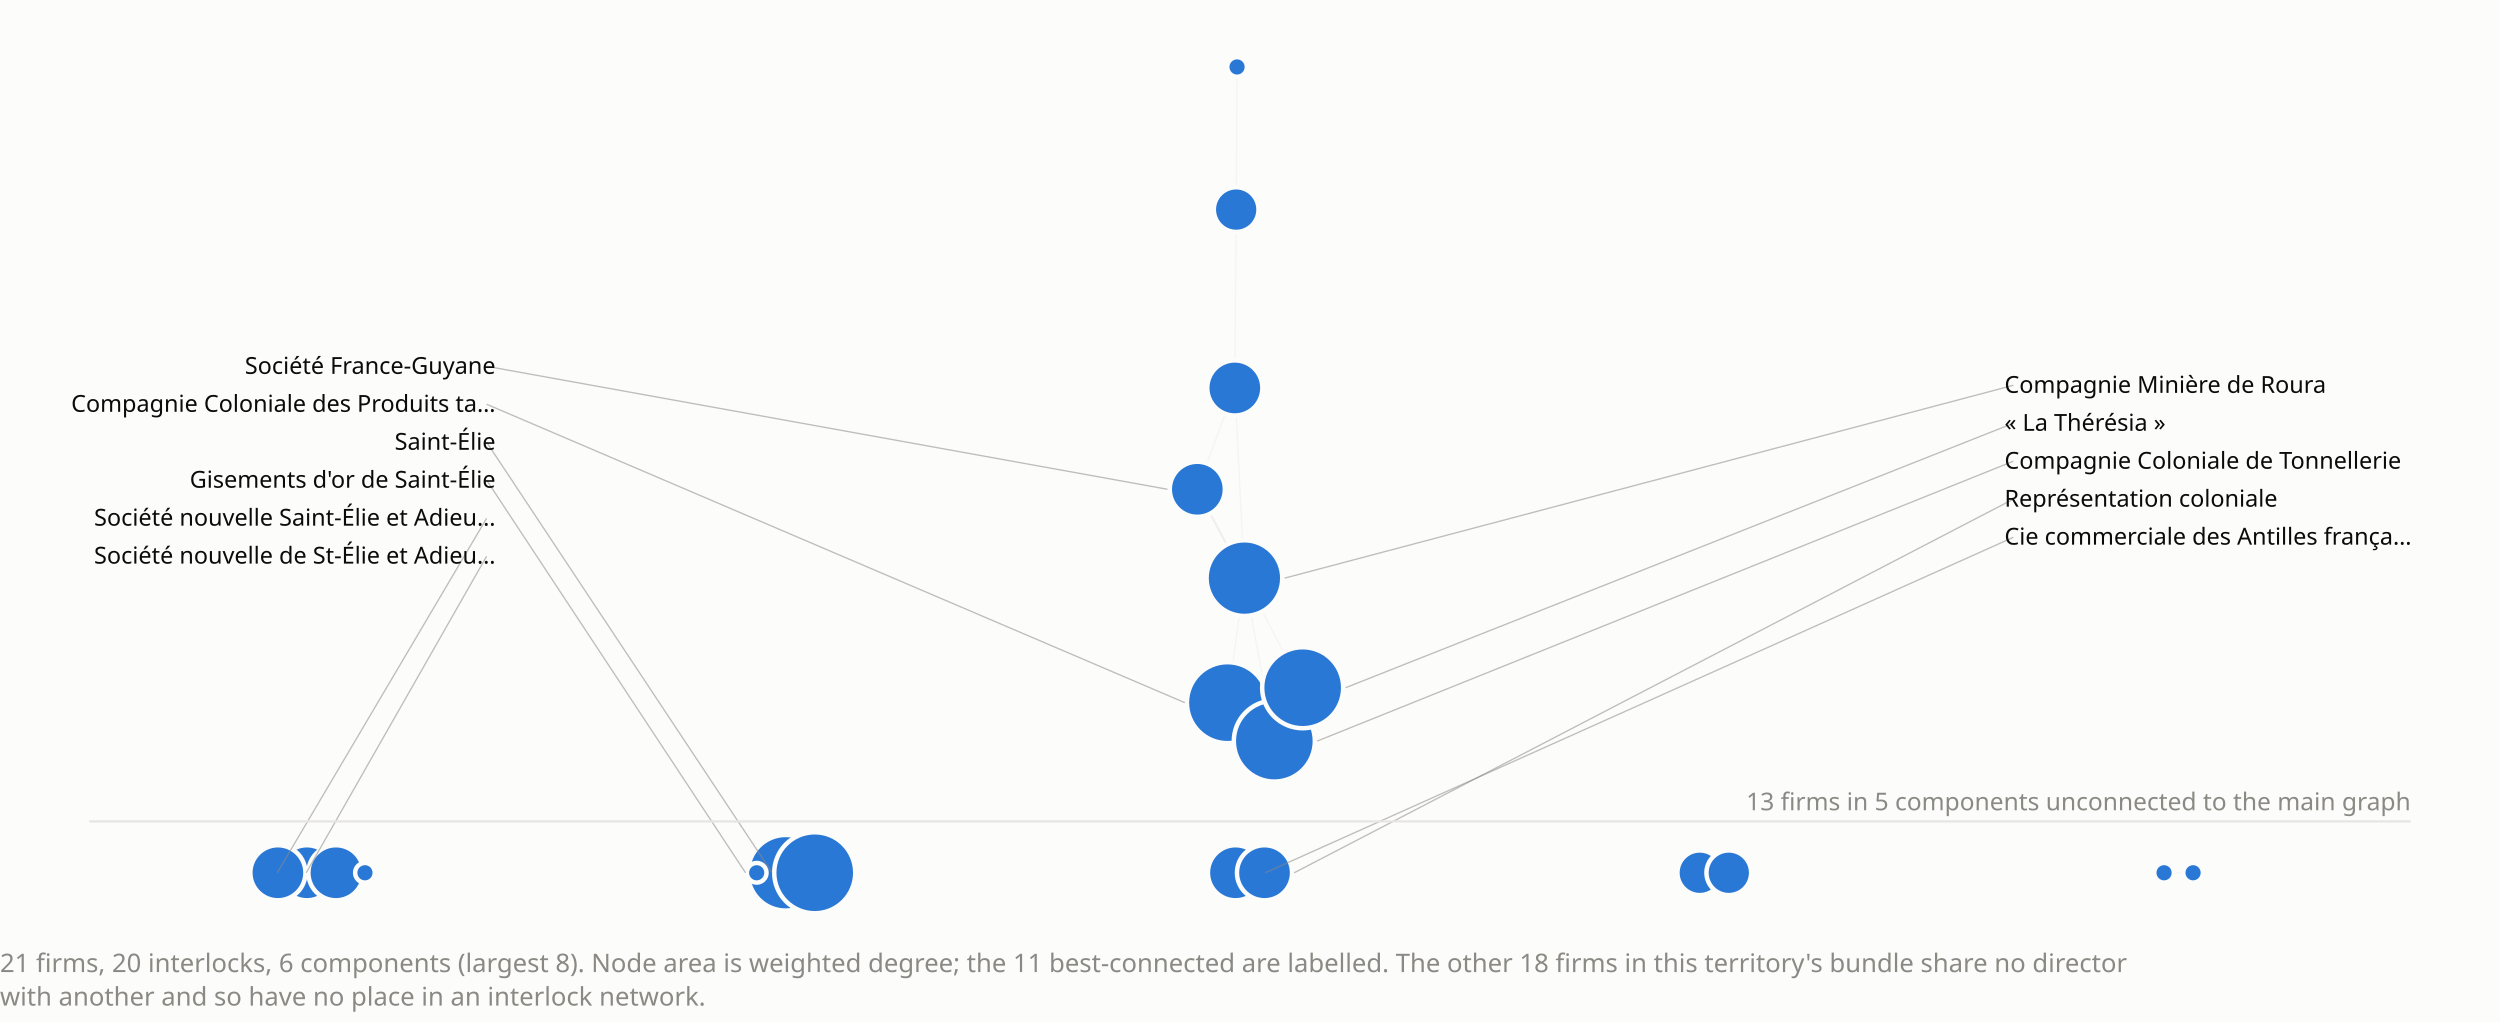
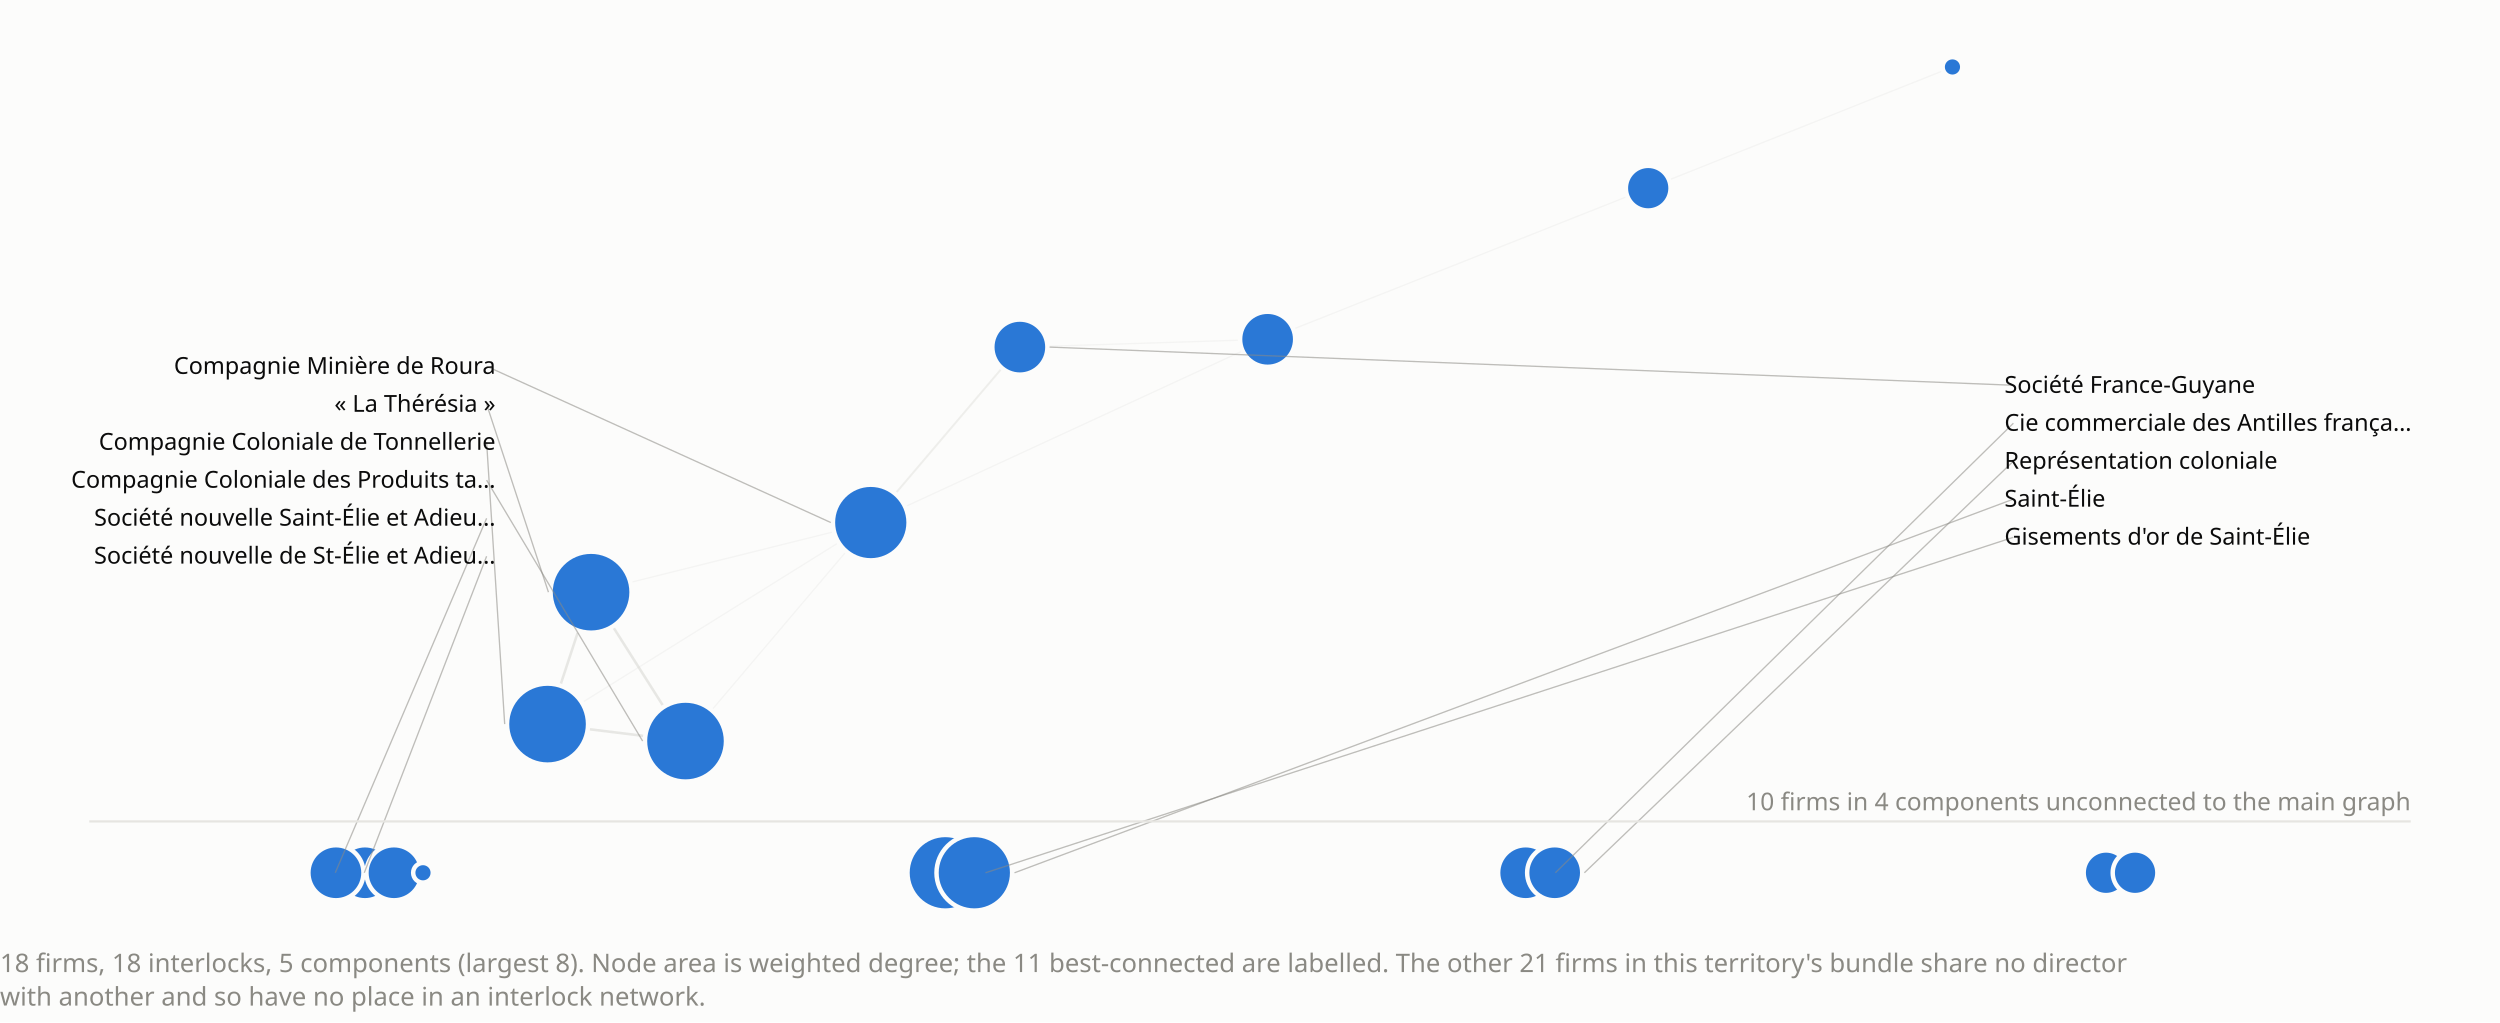
<svg xmlns="http://www.w3.org/2000/svg" viewBox="0 0 1120 458" width="1120" height="458" role="img" aria-label="French Guiana interlock network">
  <rect width="1120" height="458" fill="#fcfcfb" />
  <g stroke="#c9c8c2" fill="none">
-     <path d="M352.0 391.0L365.0 391.0" stroke-width="2.00" stroke-opacity="0.620" />
-     <path d="M365.0 391.0L339.0 391.0M549.9 314.8L557.5 259.0M570.9 332.0L557.5 259.0M583.6 308.1L557.5 259.0M536.4 219.2L553.2 173.8M557.5 259.0L553.2 173.8M137.5 391.0L124.5 391.0M150.5 391.0L124.5 391.0M553.2 173.8L553.8 93.9M553.8 93.9L554.2 30.0M124.5 391.0L163.5 391.0M969.5 391.0L982.5 391.0" stroke-width="0.60" stroke-opacity="0.160" />
-     <path d="M553.5 391.0L566.5 391.0M549.9 314.8L570.9 332.0M549.9 314.8L583.6 308.1M570.9 332.0L583.6 308.1" stroke-width="1.16" stroke-opacity="0.400" />
-     <path d="M761.5 391.0L774.5 391.0M536.4 219.2L557.5 259.0M137.5 391.0L150.5 391.0" stroke-width="0.88" stroke-opacity="0.280" />
+     <path d="M423.5 391.0L436.5 391.0" stroke-width="2.00" stroke-opacity="0.620" />
+     <path d="M683.5 391.0L696.5 391.0M307.1 332.0L245.3 324.4M307.1 332.0L264.8 265.3M245.3 324.4L264.8 265.3" stroke-width="1.16" stroke-opacity="0.400" />
+     <path d="M307.1 332.0L390.1 234.1M245.3 324.4L390.1 234.1M264.8 265.3L390.1 234.1M456.9 155.5L567.9 152.0M390.1 234.1L567.9 152.0M163.5 391.0L150.5 391.0M176.5 391.0L150.5 391.0M567.9 152.0L738.4 84.3M738.4 84.3L874.7 30.0M150.5 391.0L189.5 391.0" stroke-width="0.60" stroke-opacity="0.160" />
+     <path d="M943.5 391.0L956.5 391.0M456.9 155.5L390.1 234.1M163.5 391.0L176.5 391.0" stroke-width="0.88" stroke-opacity="0.280" />
  </g>
  <g>
-     <circle class="nd" data-id="gisementsorsaintelie" cx="352.0" cy="391.0" r="16.95" fill="#2a78d6" stroke="#fcfcfb" stroke-width="2" />
-     <circle class="nd" data-id="saintelie" cx="365.0" cy="391.0" r="18.15" fill="#2a78d6" stroke="#fcfcfb" stroke-width="2" />
-     <circle class="nd" data-id="commercialeantillesfrancaisesftanon" cx="553.5" cy="391.0" r="12.34" fill="#2a78d6" stroke="#fcfcfb" stroke-width="2" />
-     <circle class="nd" data-id="representationcoloniale" cx="566.5" cy="391.0" r="12.34" fill="#2a78d6" stroke="#fcfcfb" stroke-width="2" />
-     <circle class="nd" data-id="colonialeproduitstannants" cx="549.9" cy="314.8" r="18.15" fill="#2a78d6" stroke="#fcfcfb" stroke-width="2" />
-     <circle class="nd" data-id="colonialetonnellerie" cx="570.9" cy="332.0" r="18.15" fill="#2a78d6" stroke="#fcfcfb" stroke-width="2" />
-     <circle class="nd" data-id="theresia" cx="583.6" cy="308.1" r="18.15" fill="#2a78d6" stroke="#fcfcfb" stroke-width="2" />
-     <circle class="nd" data-id="mataroni" cx="761.5" cy="391.0" r="10.01" fill="#2a78d6" stroke="#fcfcfb" stroke-width="2" />
-     <circle class="nd" data-id="minesorguyane" cx="774.5" cy="391.0" r="10.01" fill="#2a78d6" stroke="#fcfcfb" stroke-width="2" />
-     <circle class="nd" data-id="franceguyane" cx="536.4" cy="219.2" r="12.34" fill="#2a78d6" stroke="#fcfcfb" stroke-width="2" />
-     <circle class="nd" data-id="miniereroura" cx="557.5" cy="259.0" r="16.95" fill="#2a78d6" stroke="#fcfcfb" stroke-width="2" />
-     <circle class="nd" data-id="saintelieadieuvat" cx="137.5" cy="391.0" r="12.34" fill="#2a78d6" stroke="#fcfcfb" stroke-width="2" />
-     <circle class="nd" data-id="stelieadieuvat" cx="150.5" cy="391.0" r="12.34" fill="#2a78d6" stroke="#fcfcfb" stroke-width="2" />
-     <circle class="nd" data-id="cotonniereguyane" cx="553.2" cy="173.8" r="12.34" fill="#2a78d6" stroke="#fcfcfb" stroke-width="2" />
-     <circle class="nd" data-id="sucriereagricoleguyane" cx="553.8" cy="93.9" r="10.01" fill="#2a78d6" stroke="#fcfcfb" stroke-width="2" />
-     <circle class="nd" data-id="colonialeagricoleminiere" cx="124.5" cy="391.0" r="12.34" fill="#2a78d6" stroke="#fcfcfb" stroke-width="2" />
-     <circle class="nd" data-id="unionminierehautemana" cx="163.5" cy="391.0" r="4.40" fill="#2a78d6" stroke="#fcfcfb" stroke-width="2" />
-     <circle class="nd" data-id="exploitationsminieresinini" cx="969.5" cy="391.0" r="4.40" fill="#2a78d6" stroke="#fcfcfb" stroke-width="2" />
-     <circle class="nd" data-id="forestiereguyane" cx="982.5" cy="391.0" r="4.40" fill="#2a78d6" stroke="#fcfcfb" stroke-width="2" />
-     <circle class="nd" data-id="comptoirsgenerauxguyane" cx="554.2" cy="30.0" r="4.40" fill="#2a78d6" stroke="#fcfcfb" stroke-width="2" />
-     <circle class="nd" data-id="gisementsordieumerci" cx="339.0" cy="391.0" r="4.40" fill="#2a78d6" stroke="#fcfcfb" stroke-width="2" />
+     <circle class="nd" data-id="gisementsorsaintelie" cx="423.5" cy="391.0" r="16.95" fill="#2a78d6" stroke="#fcfcfb" stroke-width="2" />
+     <circle class="nd" data-id="saintelie" cx="436.5" cy="391.0" r="16.95" fill="#2a78d6" stroke="#fcfcfb" stroke-width="2" />
+     <circle class="nd" data-id="commercialeantillesfrancaisesftanon" cx="683.5" cy="391.0" r="12.34" fill="#2a78d6" stroke="#fcfcfb" stroke-width="2" />
+     <circle class="nd" data-id="representationcoloniale" cx="696.5" cy="391.0" r="12.34" fill="#2a78d6" stroke="#fcfcfb" stroke-width="2" />
+     <circle class="nd" data-id="colonialeproduitstannants" cx="307.1" cy="332.0" r="18.15" fill="#2a78d6" stroke="#fcfcfb" stroke-width="2" />
+     <circle class="nd" data-id="colonialetonnellerie" cx="245.3" cy="324.4" r="18.15" fill="#2a78d6" stroke="#fcfcfb" stroke-width="2" />
+     <circle class="nd" data-id="theresia" cx="264.8" cy="265.3" r="18.15" fill="#2a78d6" stroke="#fcfcfb" stroke-width="2" />
+     <circle class="nd" data-id="mataroni" cx="943.5" cy="391.0" r="10.01" fill="#2a78d6" stroke="#fcfcfb" stroke-width="2" />
+     <circle class="nd" data-id="minesorguyane" cx="956.5" cy="391.0" r="10.01" fill="#2a78d6" stroke="#fcfcfb" stroke-width="2" />
+     <circle class="nd" data-id="franceguyane" cx="456.9" cy="155.5" r="12.34" fill="#2a78d6" stroke="#fcfcfb" stroke-width="2" />
+     <circle class="nd" data-id="miniereroura" cx="390.1" cy="234.1" r="16.95" fill="#2a78d6" stroke="#fcfcfb" stroke-width="2" />
+     <circle class="nd" data-id="saintelieadieuvat" cx="163.5" cy="391.0" r="12.34" fill="#2a78d6" stroke="#fcfcfb" stroke-width="2" />
+     <circle class="nd" data-id="stelieadieuvat" cx="176.5" cy="391.0" r="12.34" fill="#2a78d6" stroke="#fcfcfb" stroke-width="2" />
+     <circle class="nd" data-id="cotonniereguyane" cx="567.9" cy="152.0" r="12.34" fill="#2a78d6" stroke="#fcfcfb" stroke-width="2" />
+     <circle class="nd" data-id="sucriereagricoleguyane" cx="738.4" cy="84.3" r="10.01" fill="#2a78d6" stroke="#fcfcfb" stroke-width="2" />
+     <circle class="nd" data-id="colonialeagricoleminiere" cx="150.5" cy="391.0" r="12.34" fill="#2a78d6" stroke="#fcfcfb" stroke-width="2" />
+     <circle class="nd" data-id="unionminierehautemana" cx="189.5" cy="391.0" r="4.40" fill="#2a78d6" stroke="#fcfcfb" stroke-width="2" />
+     <circle class="nd" data-id="comptoirsgenerauxguyane" cx="874.7" cy="30.0" r="4.40" fill="#2a78d6" stroke="#fcfcfb" stroke-width="2" />
  </g>
-   <line x1="218.0" y1="164.1" x2="523.0" y2="219.2" stroke="#8a8983" stroke-width="0.6" stroke-opacity="0.55" />
-   <line x1="218.0" y1="181.1" x2="530.8" y2="314.8" stroke="#8a8983" stroke-width="0.6" stroke-opacity="0.55" />
-   <line x1="218.0" y1="198.1" x2="345.9" y2="391.0" stroke="#8a8983" stroke-width="0.6" stroke-opacity="0.55" />
-   <line x1="218.0" y1="215.1" x2="334.0" y2="391.0" stroke="#8a8983" stroke-width="0.6" stroke-opacity="0.55" />
-   <line x1="218.0" y1="232.2" x2="124.2" y2="391.0" stroke="#8a8983" stroke-width="0.6" stroke-opacity="0.55" />
-   <line x1="218.0" y1="249.2" x2="137.2" y2="391.0" stroke="#8a8983" stroke-width="0.6" stroke-opacity="0.55" />
-   <line x1="902.0" y1="172.6" x2="575.5" y2="259.0" stroke="#8a8983" stroke-width="0.6" stroke-opacity="0.55" />
-   <line x1="902.0" y1="189.6" x2="602.8" y2="308.1" stroke="#8a8983" stroke-width="0.6" stroke-opacity="0.55" />
-   <line x1="902.0" y1="206.6" x2="590.1" y2="332.0" stroke="#8a8983" stroke-width="0.6" stroke-opacity="0.55" />
-   <line x1="902.0" y1="223.6" x2="579.8" y2="391.0" stroke="#8a8983" stroke-width="0.6" stroke-opacity="0.55" />
-   <line x1="902.0" y1="240.7" x2="566.8" y2="391.0" stroke="#8a8983" stroke-width="0.6" stroke-opacity="0.55" />
+   <line x1="218.0" y1="164.1" x2="372.2" y2="234.1" stroke="#8a8983" stroke-width="0.6" stroke-opacity="0.55" />
+   <line x1="218.0" y1="181.1" x2="245.7" y2="265.3" stroke="#8a8983" stroke-width="0.6" stroke-opacity="0.55" />
+   <line x1="218.0" y1="198.1" x2="226.1" y2="324.4" stroke="#8a8983" stroke-width="0.6" stroke-opacity="0.55" />
+   <line x1="218.0" y1="215.1" x2="287.9" y2="332.0" stroke="#8a8983" stroke-width="0.6" stroke-opacity="0.55" />
+   <line x1="218.0" y1="232.2" x2="150.2" y2="391.0" stroke="#8a8983" stroke-width="0.6" stroke-opacity="0.55" />
+   <line x1="218.0" y1="249.2" x2="163.2" y2="391.0" stroke="#8a8983" stroke-width="0.6" stroke-opacity="0.55" />
+   <line x1="902.0" y1="172.6" x2="470.2" y2="155.5" stroke="#8a8983" stroke-width="0.6" stroke-opacity="0.55" />
+   <line x1="902.0" y1="189.6" x2="696.8" y2="391.0" stroke="#8a8983" stroke-width="0.6" stroke-opacity="0.55" />
+   <line x1="902.0" y1="206.6" x2="709.8" y2="391.0" stroke="#8a8983" stroke-width="0.6" stroke-opacity="0.55" />
+   <line x1="902.0" y1="223.6" x2="454.5" y2="391.0" stroke="#8a8983" stroke-width="0.6" stroke-opacity="0.55" />
+   <line x1="902.0" y1="240.7" x2="441.5" y2="391.0" stroke="#8a8983" stroke-width="0.6" stroke-opacity="0.55" />
  <g font-size="10.5" font-family="ui-sans-serif,system-ui,sans-serif" fill="#0b0b0b">
-     <text x="222.0" y="167.5" text-anchor="end">Société France-Guyane</text>
-     <text x="222.0" y="184.5" text-anchor="end">Compagnie Coloniale des Produits ta…</text>
-     <text x="222.0" y="201.5" text-anchor="end">Saint-Élie</text>
-     <text x="222.0" y="218.5" text-anchor="end">Gisements d'or de Saint-Élie</text>
+     <text x="222.0" y="167.5" text-anchor="end">Compagnie Minière de Roura</text>
+     <text x="222.0" y="184.5" text-anchor="end">« La Thérésia »</text>
+     <text x="222.0" y="201.5" text-anchor="end">Compagnie Coloniale de Tonnellerie</text>
+     <text x="222.0" y="218.5" text-anchor="end">Compagnie Coloniale des Produits ta…</text>
    <text x="222.0" y="235.5" text-anchor="end">Société nouvelle Saint-Élie et Adieu…</text>
    <text x="222.0" y="252.5" text-anchor="end">Société nouvelle de St-Élie et Adieu…</text>
-     <text x="898.0" y="176.0" text-anchor="start">Compagnie Minière de Roura</text>
-     <text x="898.0" y="193.0" text-anchor="start">« La Thérésia »</text>
-     <text x="898.0" y="210.0" text-anchor="start">Compagnie Coloniale de Tonnellerie</text>
-     <text x="898.0" y="227.0" text-anchor="start">Représentation coloniale</text>
-     <text x="898.0" y="244.0" text-anchor="start">Cie commerciale des Antilles frança…</text>
+     <text x="898.0" y="176.0" text-anchor="start">Société France-Guyane</text>
+     <text x="898.0" y="193.0" text-anchor="start">Cie commerciale des Antilles frança…</text>
+     <text x="898.0" y="210.0" text-anchor="start">Représentation coloniale</text>
+     <text x="898.0" y="227.0" text-anchor="start">Saint-Élie</text>
+     <text x="898.0" y="244.0" text-anchor="start">Gisements d'or de Saint-Élie</text>
  </g>
  <line x1="40" y1="368" x2="1080" y2="368" stroke="#e6e5e1" stroke-width="1" />
-   <text x="1080" y="363" text-anchor="end" font-size="11" font-family="ui-sans-serif,system-ui,sans-serif" fill="#8a8983">13 firms in 5 components unconnected to the main graph</text>
+   <text x="1080" y="363" text-anchor="end" font-size="11" font-family="ui-sans-serif,system-ui,sans-serif" fill="#8a8983">10 firms in 4 components unconnected to the main graph</text>
  <g font-size="11.5" font-family="ui-sans-serif,system-ui,sans-serif" fill="#8a8983">
-     <text x="0" y="435.5">21 firms, 20 interlocks, 6 components (largest 8). Node area is weighted degree; the 11 best-connected are labelled. The other 18 firms in this territory's bundle share no director</text>
+     <text x="0" y="435.5">18 firms, 18 interlocks, 5 components (largest 8). Node area is weighted degree; the 11 best-connected are labelled. The other 21 firms in this territory's bundle share no director</text>
    <text x="0" y="450.5">with another and so have no place in an interlock network.</text>
  </g>
</svg>
